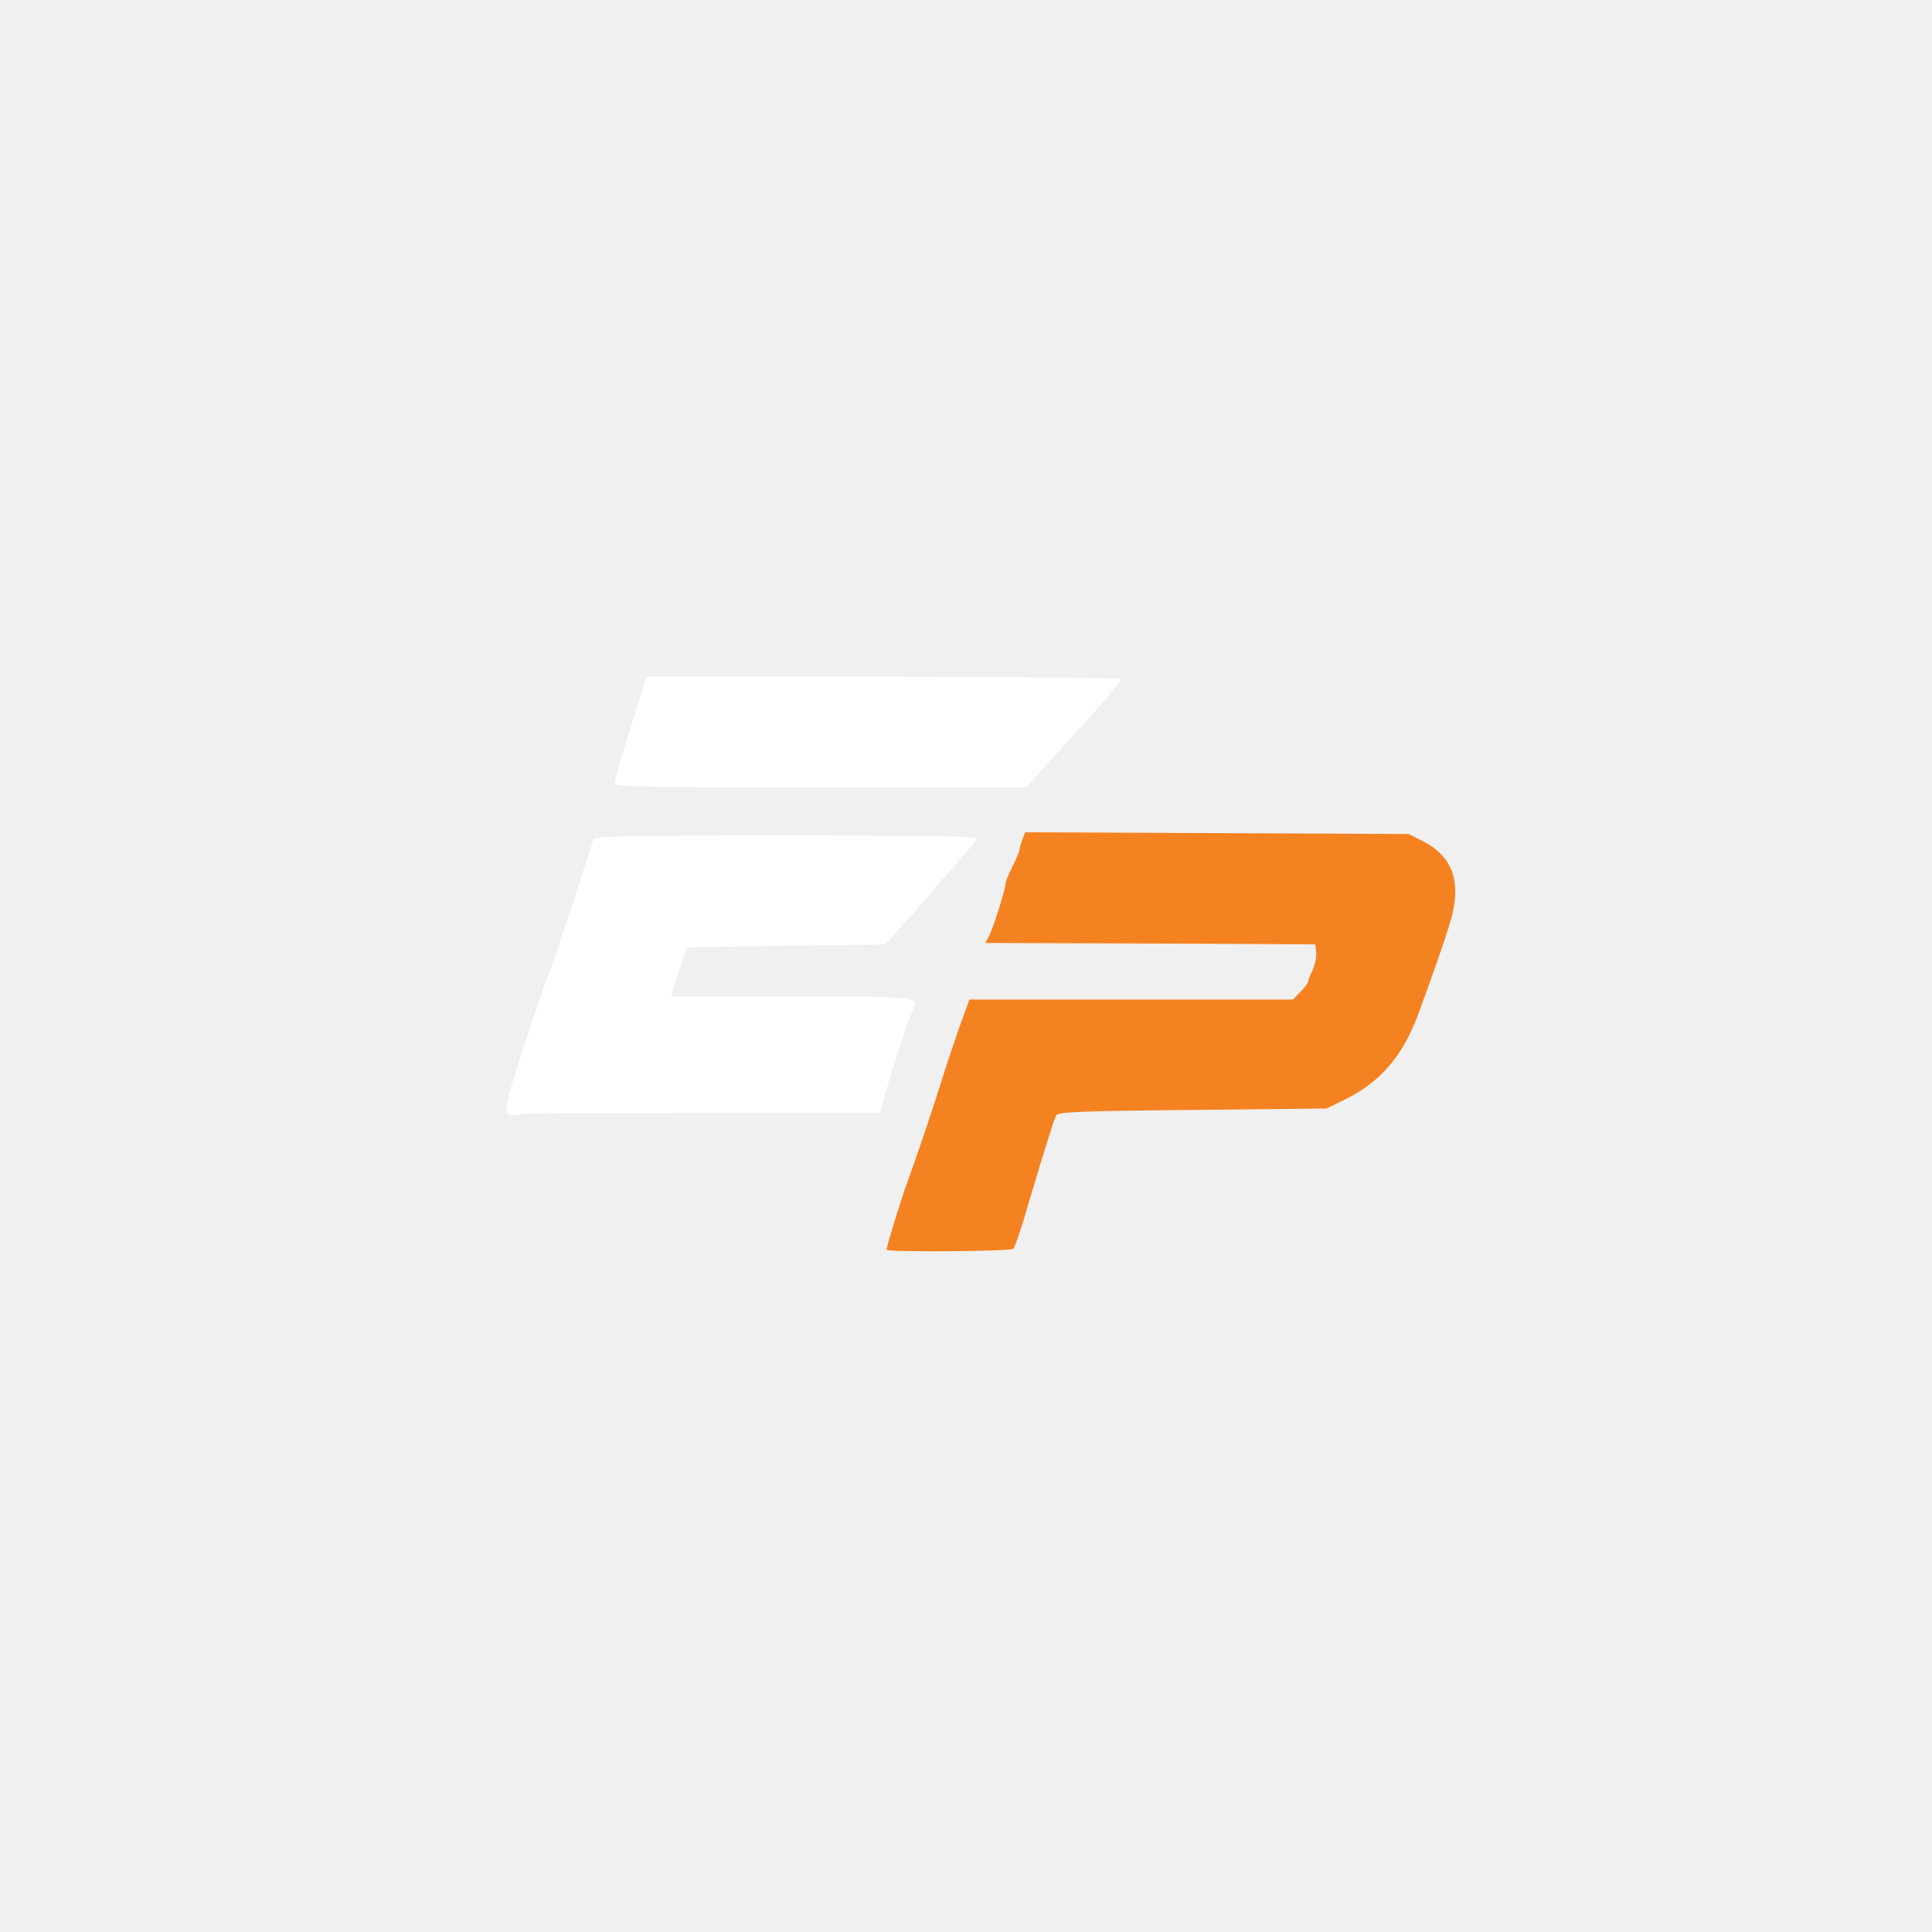
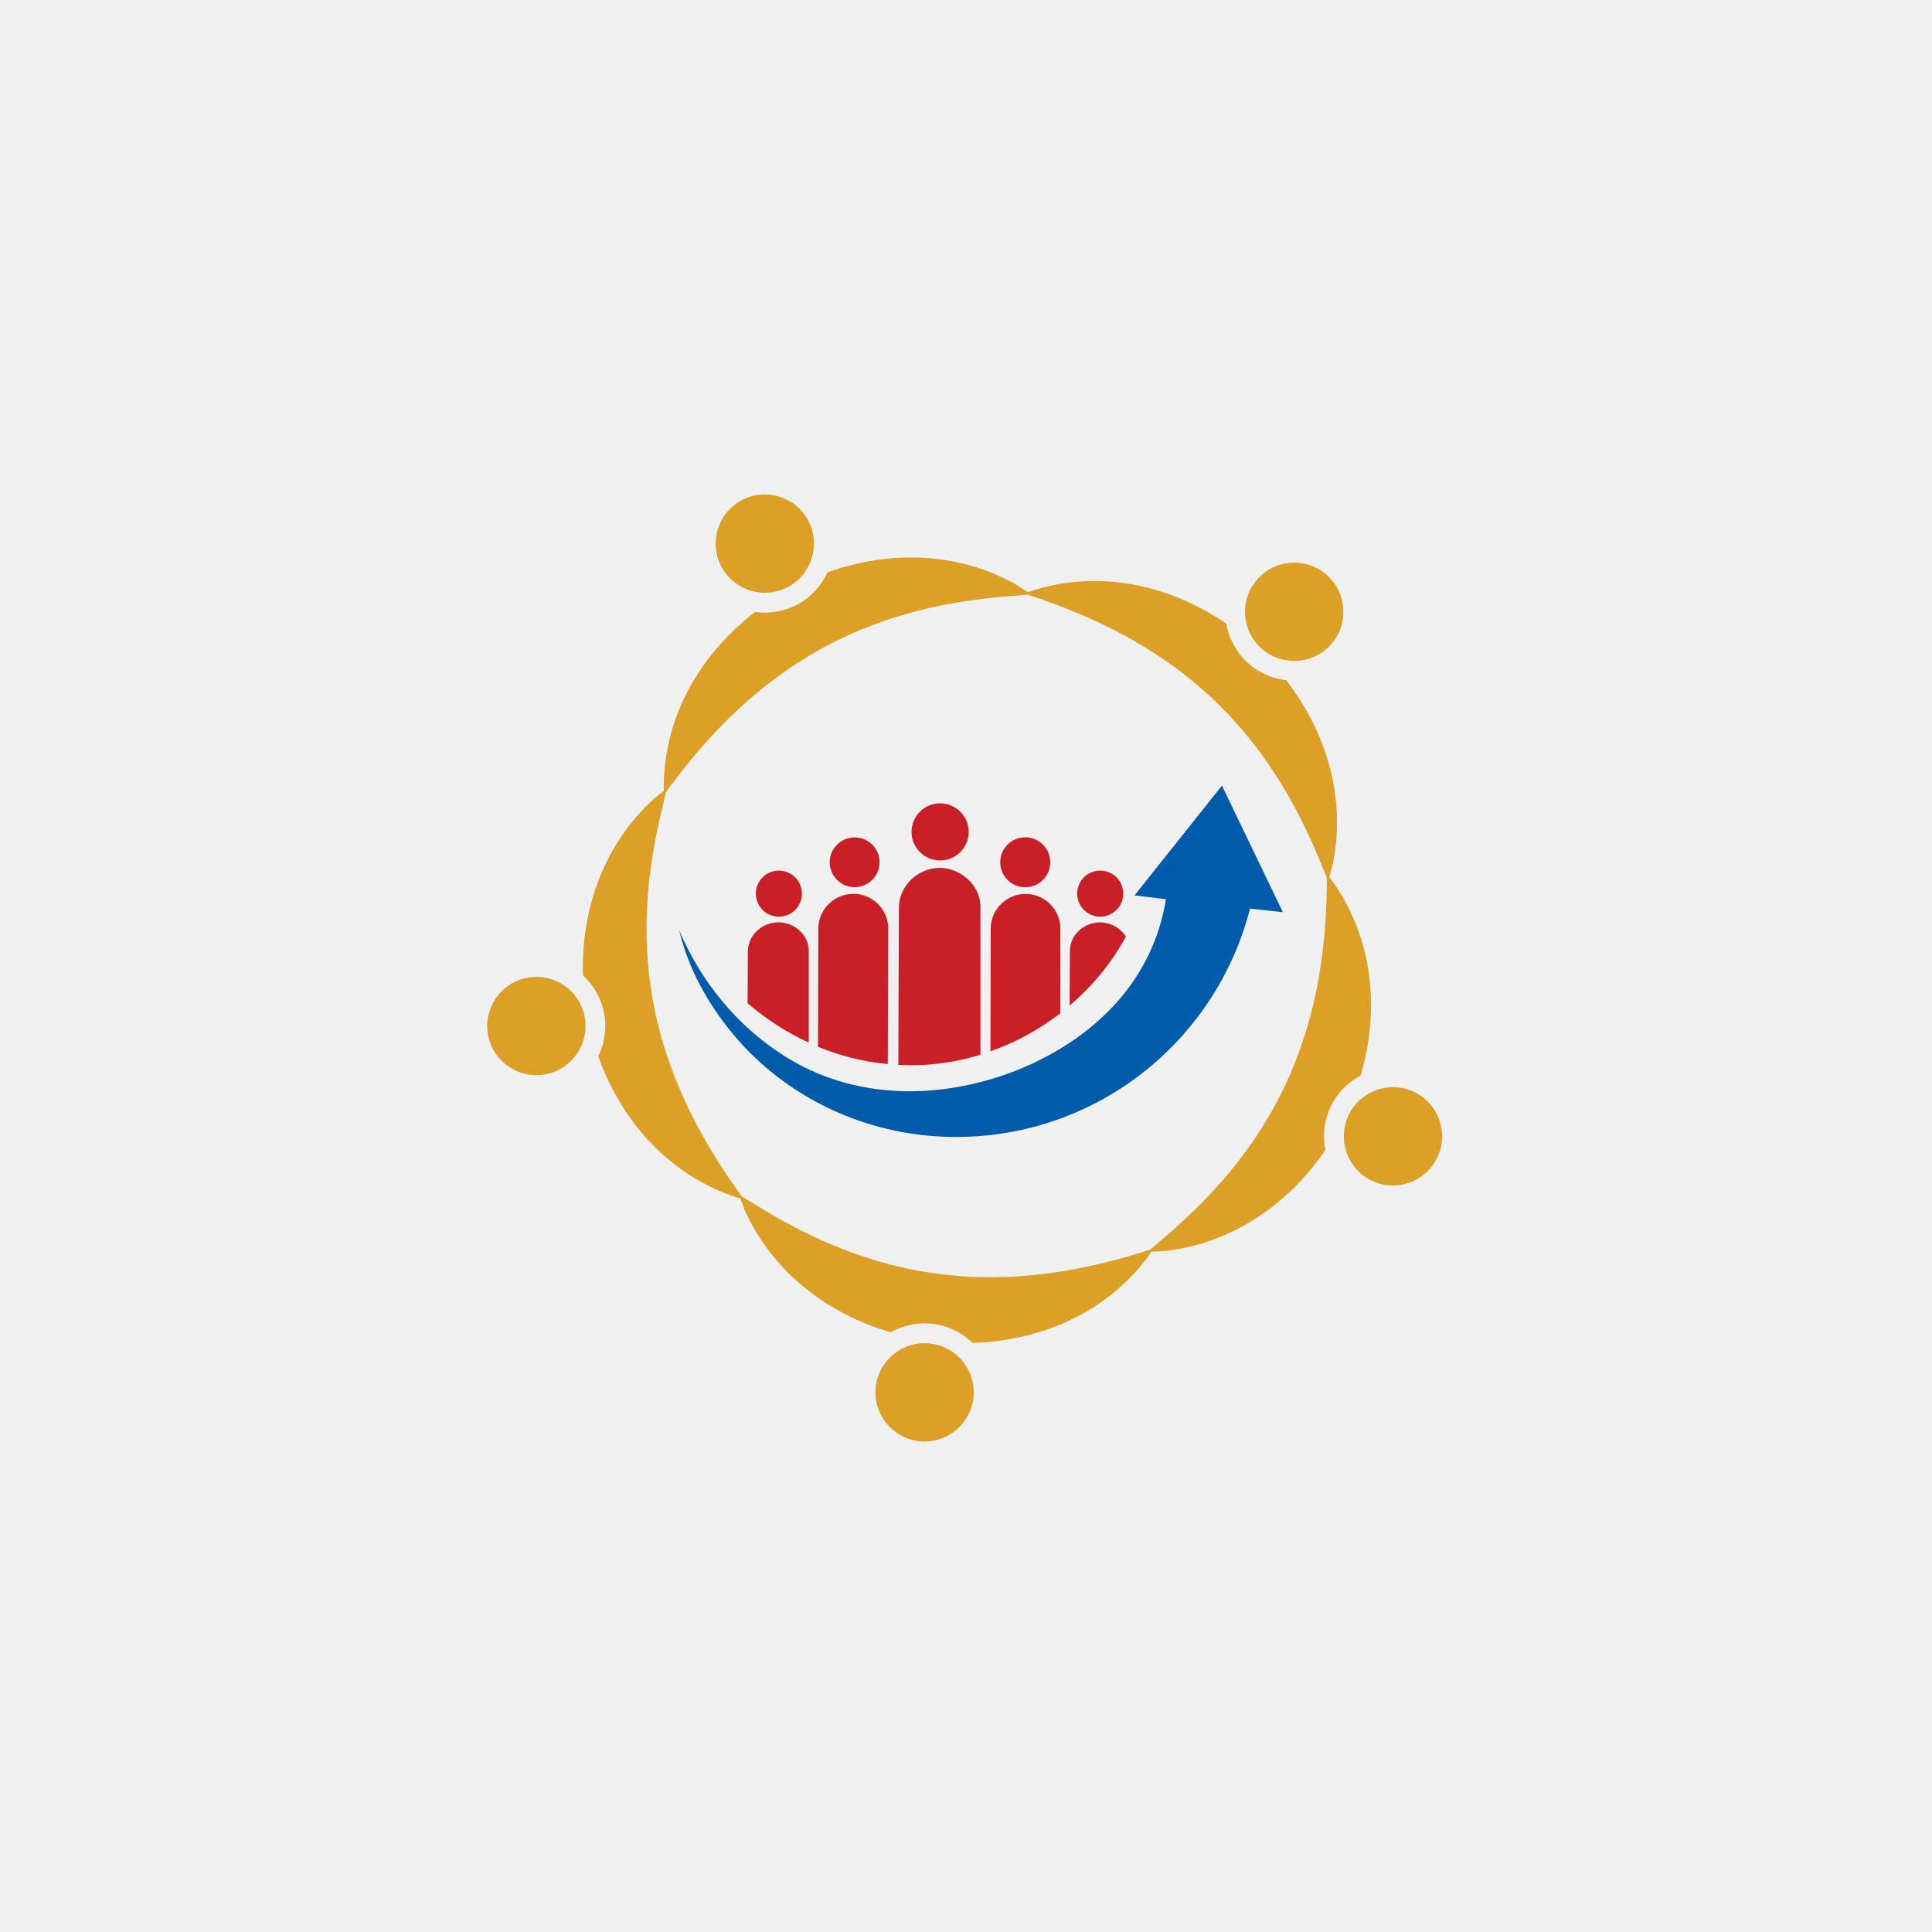
<svg xmlns="http://www.w3.org/2000/svg" width="456" height="456" viewBox="0 0 456 456" version="1.1" xml:space="preserve" style="fill-rule:evenodd;clip-rule:evenodd;stroke-linejoin:round;stroke-miterlimit:2;">
-   <g transform="translate(91,109) scale(0.668)">
-     <g transform="translate(0,356) scale(0.1,-0.1)" stroke="none">
-       <path d="M2600 2793 c0 -8 -79 -101 -200 -232 -52 -58 -105 -115 -116 -128 l-21 -23 -727 0 c-670 0 -726 1 -726 17 0 9 22 86 49 172 27 86 52 166 56 179 l6 22 840 0 c461 0 839 -3 839 -7z" fill="#ffffff" fill-rule="nonzero" />
-       <path d="M2090 2231 c0 -7 -73 -94 -110 -131 -3 -3 -27 -32 -55 -65 -27 -33 -75 -87 -105 -120 l-55 -60 -349 -5 -350 -5 -21 -60 c-12 -33 -25 -72 -29 -87 l-6 -28 430 0 c476 0 447 4 416 -63 -14 -30 -91 -274 -103 -324 l-5 -23 -623 0 c-342 0 -635 -2 -651 -5 -65 -12 -64 -4 14 237 40 123 79 237 87 253 7 17 23 62 35 100 12 39 26 79 30 90 5 11 27 79 49 150 23 72 44 136 46 143 3 9 148 12 680 12 404 0 675 -4 675 -9z" fill="#ffffff" fill-rule="nonzero" />
-       <path d="M3664 2220 c108 -54 139 -146 98 -286 -18 -61 -68 -204 -115 -330 -53 -143 -133 -236 -255 -296 l-67 -33 -474 -5 c-408 -4 -475 -7 -482 -20 -9 -19 -46 -137 -100 -320 -23 -80 -46 -148 -52 -151 -13 -9 -447 -12 -447 -3 0 10 50 174 72 234 37 101 95 274 128 380 18 58 47 142 63 188 l30 82 571 0 572 0 27 28 c15 15 27 32 27 36 0 4 7 23 16 41 8 18 14 46 12 62 l-3 28 -583 3 -583 2 12 22 c15 27 59 166 59 185 0 7 11 36 25 63 14 27 25 54 25 59 0 5 4 21 10 36 l10 26 677 -3 678 -3 49 -25z" fill="#F58220" fill-rule="nonzero" />
-     </g>
+   <g transform="translate(9.52,116.70) scale(1.6524)">
+     <path fill="#dda027" d="M133.27,129.15c-.5,3.85-4.02,6.56-7.86,6.07-3.85-.5-6.56-4.02-6.07-7.86.5-3.85,4.02-6.56,7.86-6.07,3.85.5,6.56,4.01,6.07,7.86" />
+     <path fill="#dda027" d="M100.58,102.15c3.98,8.95,11.92,14.91,20.89,17.53,1.79-1.01,3.9-1.48,6.09-1.2,2.19.28,4.12,1.27,5.59,2.71,10.09-.28,19.96-4.63,25.91-13.5-15.27,5.05-29.79,5.97-44.93-.09-3.55-1.39-7.27-3.31-10.63-5.31-1.22-.74-2.42-1.5-3.67-2.23.22.71.48,1.39.75,2.08" />
+     <path fill="#dda027" d="M72.15,82.83c-3.81.72-7.48-1.79-8.2-5.6-.72-3.81,1.79-7.48,5.6-8.2,3.81-.72,7.48,1.79,8.2,5.6.72,3.81-1.79,7.48-5.6,8.2" />
+     <path fill="#dda027" d="M87.73,43.4c-7.29,6.55-10.5,15.94-10.22,25.29,1.51,1.39,2.61,3.25,3.02,5.42.41,2.17.06,4.31-.84,6.15,3.38,9.51,10.57,17.55,20.84,20.47-9.52-12.96-14.89-26.49-13.8-42.76.23-3.81.9-7.94,1.76-11.75.32-1.39.68-2.76.99-4.18-.6.42-1.17.89-1.75,1.36" />
+     <path fill="#dda027" d="M97.32,10.39c-1.86-3.4-.61-7.67,2.79-9.53,3.4-1.86,7.67-.61,9.53,2.79,1.86,3.4.61,7.67-2.79,9.53-3.4,1.86-7.67.61-9.53-2.79" />
+     <path fill="#dda027" d="M139.64,13.03c-8.48-4.91-18.41-5.06-27.21-1.9-.85,1.87-2.28,3.49-4.22,4.55-1.94,1.06-4.08,1.39-6.11,1.1-8,6.16-13.43,15.47-13.03,26.15,9.39-13.06,20.59-22.34,36.4-26.34,3.69-.96,7.83-1.6,11.72-1.96,1.42-.12,2.83-.21,4.28-.35-.59-.44-1.21-.84-1.83-1.24" />
+     <path fill="#dda027" d="M173.99,11.94c2.66-2.82,7.11-2.95,9.93-.29,2.82,2.66,2.95,7.11.29,9.93-2.66,2.82-7.11,2.95-9.93.29-2.82-2.66-2.95-7.11-.29-9.93" />
+     <path fill="#dda027" d="M184.56,53.01c2.05-9.58-.87-19.07-6.6-26.47-2.04-.23-4.02-1.09-5.63-2.61-1.61-1.52-2.58-3.45-2.93-5.47-8.33-5.71-18.87-7.99-28.89-4.31,15.32,4.89,27.61,12.68,36.29,26.48,2.05,3.21,3.94,6.95,5.48,10.54.55,1.31,1.07,2.63,1.66,3.96.24-.7.43-1.41.62-2.13" />
+     <path fill="#dda027" d="M196.21,85.34c3.51,1.66,5,5.85,3.34,9.35-1.66,3.51-5.85,5-9.35,3.34-3.51-1.66-5-5.85-3.34-9.35,1.66-3.51,5.85-5,9.35-3.34" />
+     <path fill="#dda027" d="M160.42,108.09c9.74-1.01,17.86-6.72,23.13-14.45-.41-2.01-.2-4.16.74-6.16.95-2,2.48-3.52,4.3-4.48,2.85-9.68,1.77-20.41-4.83-28.81.08,16.08-3.53,30.18-13.97,42.7-2.42,2.94-5.4,5.89-8.33,8.47-1.08.93-2.17,1.83-3.26,2.8.74.01,1.47-.03,2.21-.07" />
+     <path fill="#005baa" d="M91.27,62.3c3.09,7.24,8.11,13.49,14.88,17.83,10,6.41,22.37,6.44,33.42,2.09,11-4.47,19.32-12.71,21.21-24.4l-4.49-.55,12.49-15.68,8.7,18.08-4.69-.51c-4.94,19.22-22.32,32.9-42.61,32.61-11.25-.16-21.87-4.72-29.58-12.8-4.35-4.71-7.79-10.26-9.34-16.67" />
+     <path fill="#c92027" d="M122.56,81.49l.02-9.16.06-13.35c0-1.86,1.06-3.57,2.45-4.54,1.63-1.13,3.56-1.42,5.38-.72,2.13.81,3.81,2.8,3.81,5.15v21.17c-3.81,1.15-7.66,1.66-11.72,1.45" />
+     <path fill="#c92027" d="M132.6,48.2c0,2.25-1.83,4.08-4.08,4.08s-4.08-1.83-4.08-4.08,1.83-4.08,4.08-4.08,4.08,1.83,4.08,4.08" />
+     <path fill="#c92027" d="M135.71,79.54l.02-9.03.02-8.63c.1-2.7,2.29-4.8,4.94-4.82,2.63-.02,4.88,2.05,5.01,4.74v12.31c-3.08,2.33-6.38,4.18-9.99,5.43" />
+     <path fill="#c92027" d="M144.25,52.54c0,1.97-1.6,3.57-3.57,3.57s-3.57-1.6-3.57-3.57,1.6-3.57,3.57-3.57,3.57,1.6,3.57,3.57" />
+     <path fill="#c92027" d="M121.05,81.36c-3.46-.31-6.78-1.16-9.97-2.46l.04-17.01c.11-2.71,2.28-4.78,4.93-4.84,2.66-.05,4.93,2.04,5.06,4.75l-.03,9.87-.03,9.69Z" />
+     <path fill="#c92027" d="M119.87,52.54c0,1.97-1.6,3.56-3.56,3.56s-3.56-1.6-3.56-3.56,1.6-3.56,3.56-3.56,3.56,1.6,3.56,3.56" />
+     <path fill="#c92027" d="M147.02,73l.04-7.79c.01-2.58,2.45-4.39,4.93-4.04,1.29.21,2.36.92,3.08,1.96-2.05,3.79-4.74,7.06-8.05,9.87" />
+     <path fill="#c92027" d="M154.68,57.02c0,1.82-1.47,3.29-3.29,3.29s-3.29-1.47-3.29-3.29,1.47-3.29,3.29-3.29,3.29,1.47,3.29,3.29" />
+     <path fill="#c92027" d="M109.77,78.3c-3.2-1.44-6.05-3.35-8.75-5.61l.04-7.4c.01-2.36,2.01-4.11,4.29-4.17,2.23-.05,4.41,1.72,4.41,4.07v13.1Z" />
+     <path fill="#c92027" d="M108.78,57.02c0,1.82-1.47,3.29-3.29,3.29s-3.29-1.47-3.29-3.29,1.47-3.29,3.29-3.29,3.29,1.47,3.29,3.29" />
  </g>
</svg>
